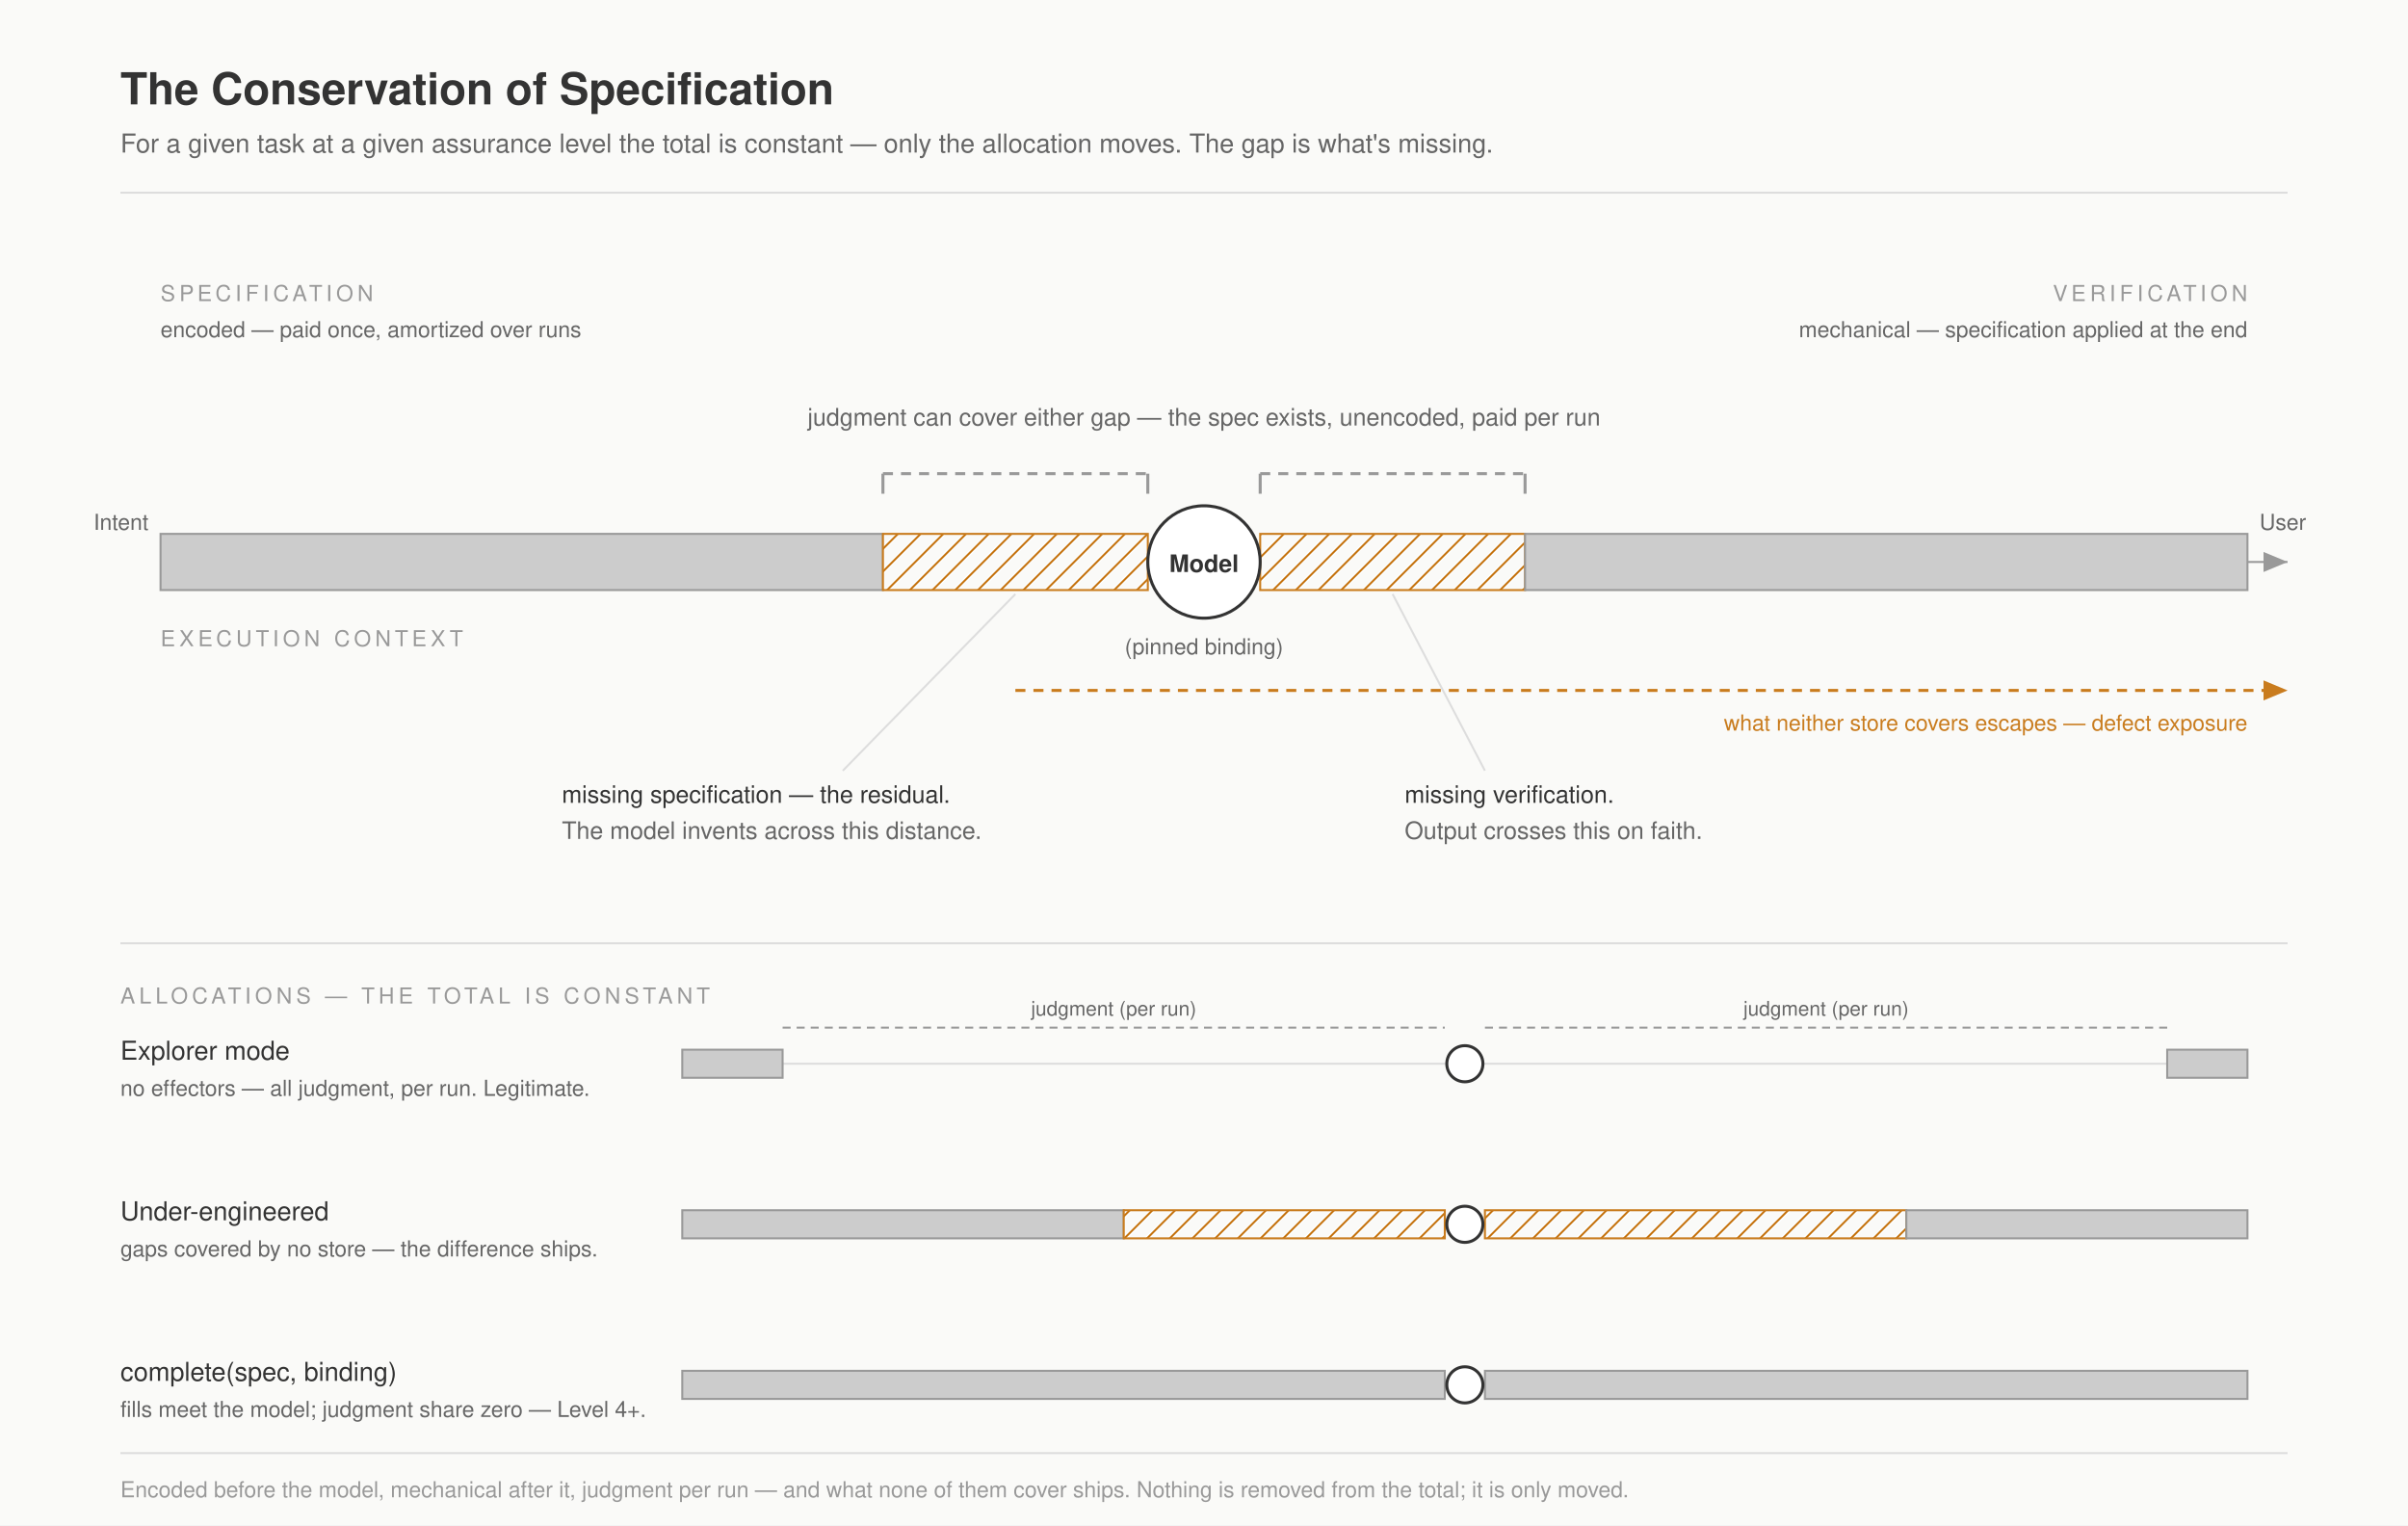
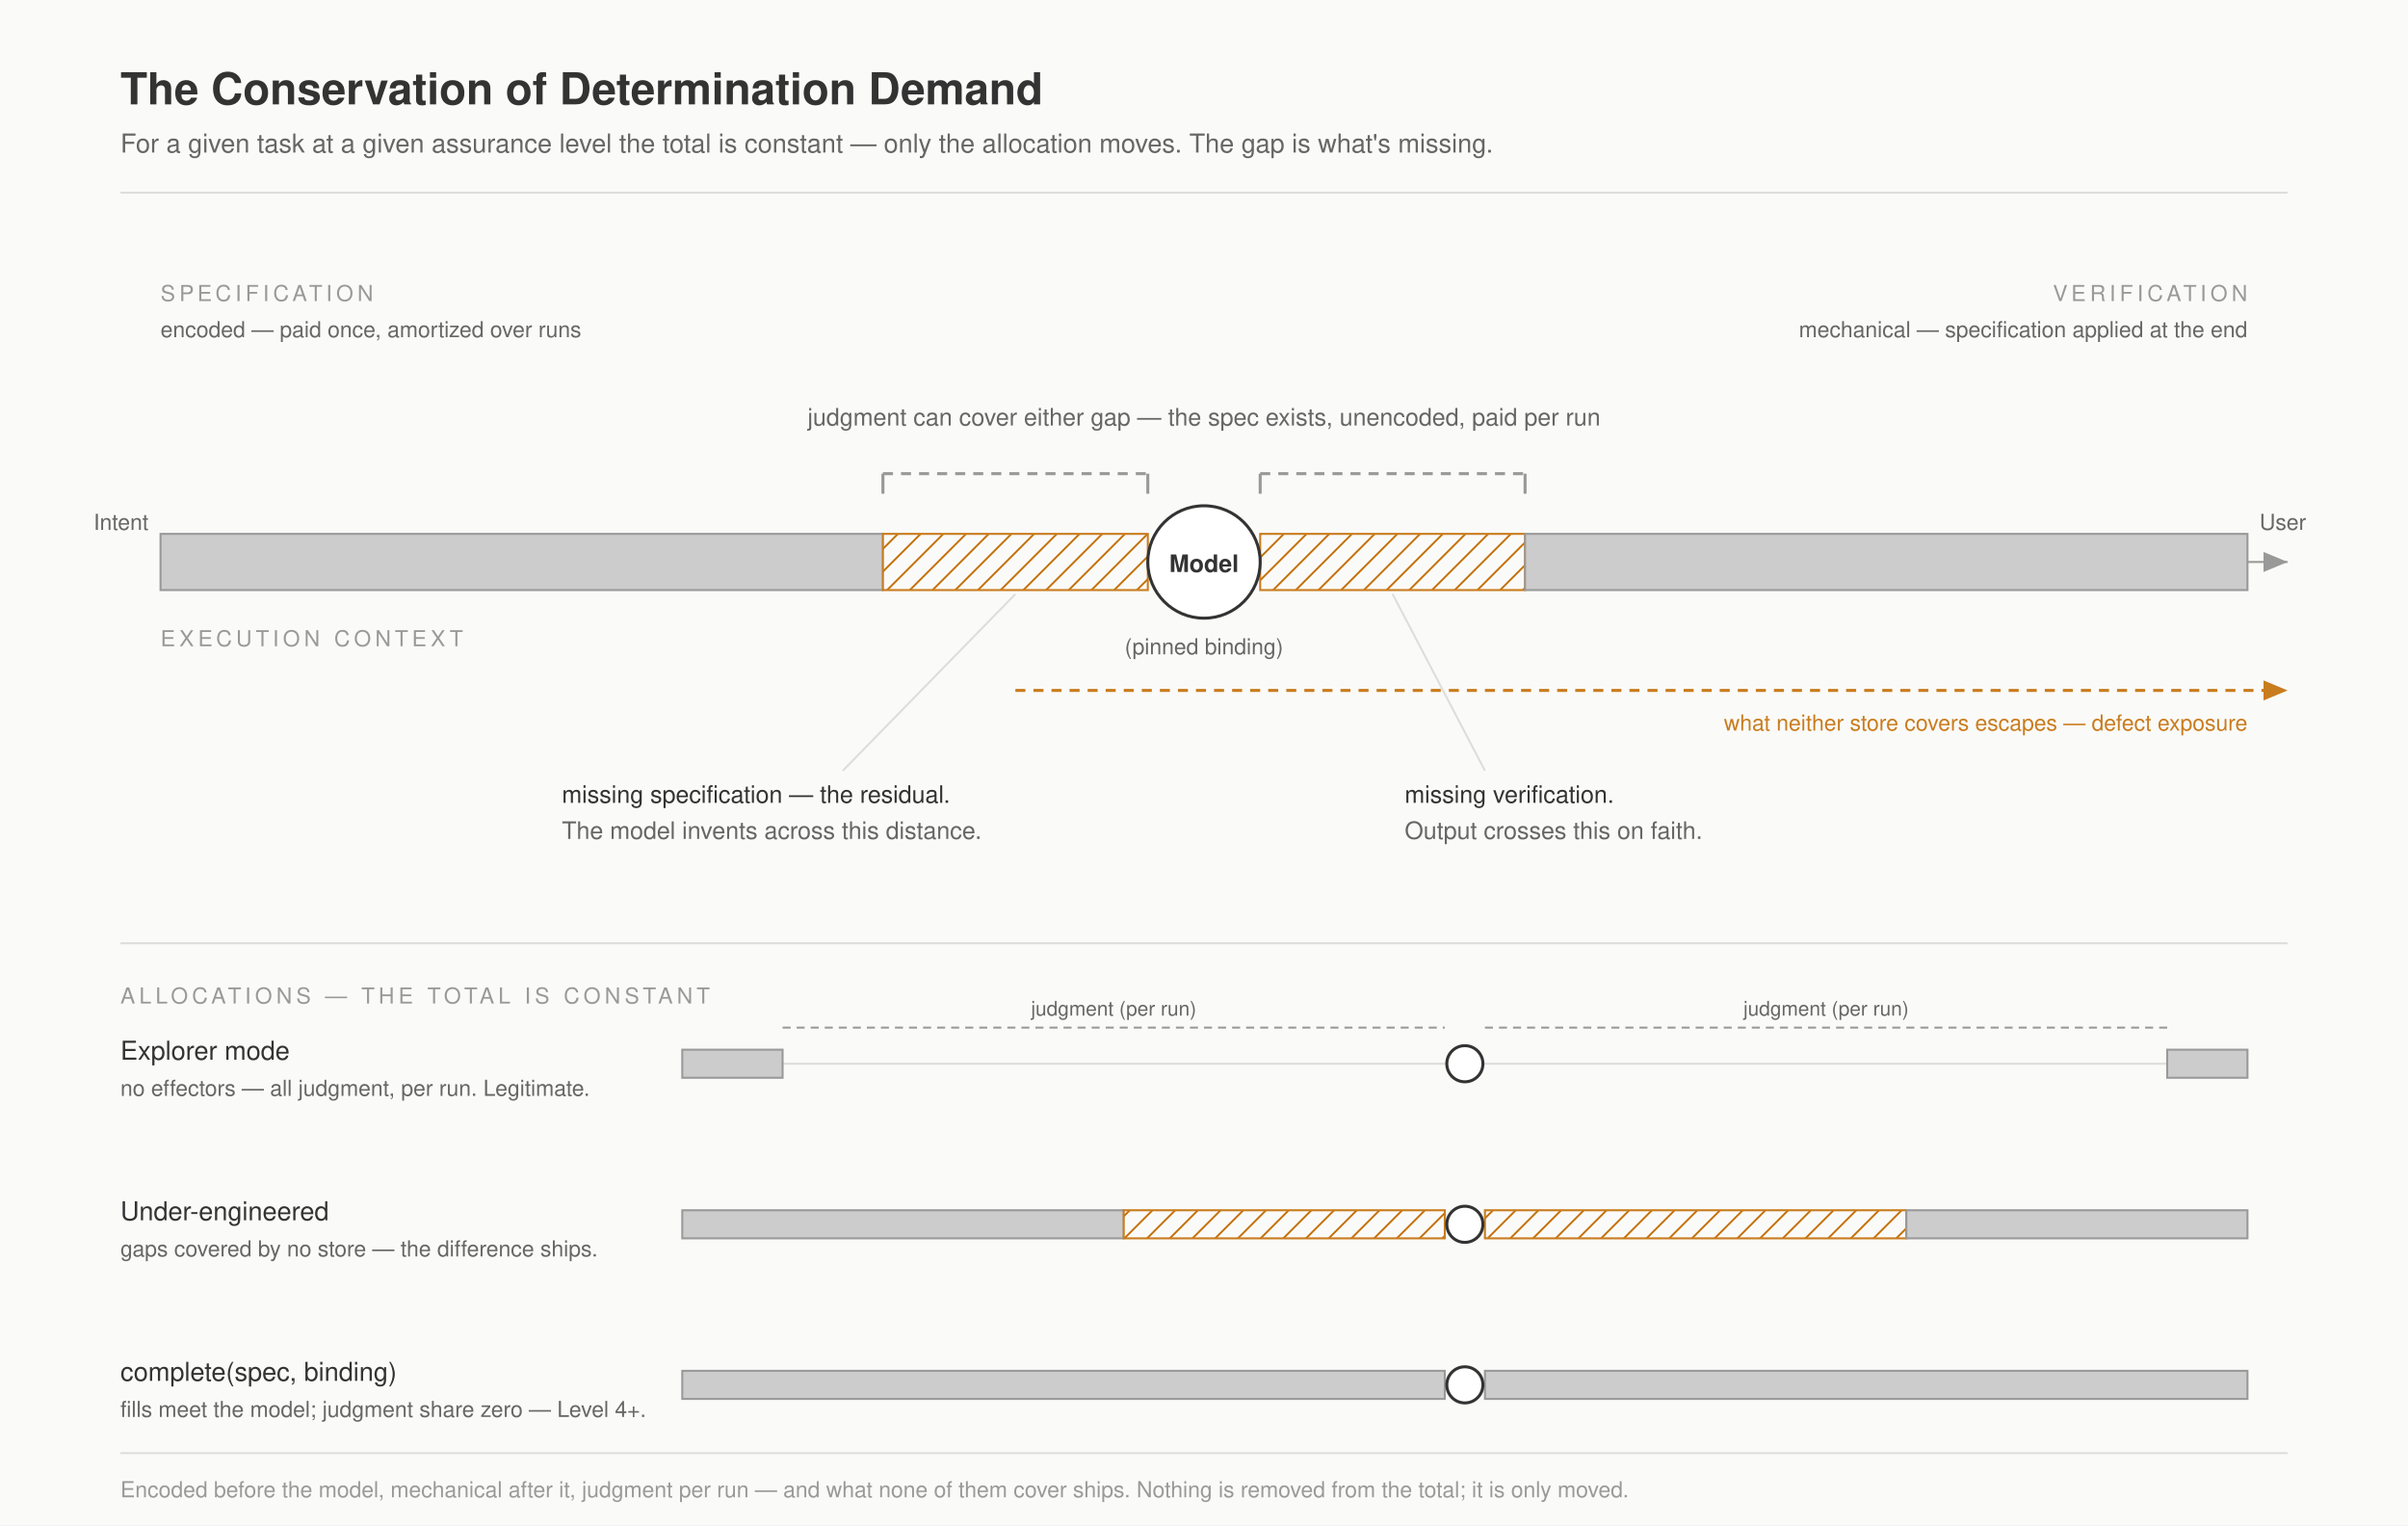
<svg xmlns="http://www.w3.org/2000/svg" viewBox="0 0 1200 760" font-family="Helvetica, Arial, sans-serif">
  <defs>
    <pattern id="gap" width="8" height="8" patternTransform="rotate(45)" patternUnits="userSpaceOnUse">
      <rect width="8" height="8" fill="#fafaf8" />
      <line x1="0" y1="0" x2="0" y2="8" stroke="#c97c1e" stroke-width="2" />
    </pattern>
  </defs>
  <rect width="1200" height="760" fill="#fafaf8" />
-   <text x="60" y="52" font-size="22" fill="#333" font-weight="bold">The Conservation of Specification</text>
+   <text x="60" y="52" font-size="22" fill="#333" font-weight="bold">The Conservation of Determination Demand</text>
  <text x="60" y="76" font-size="13" fill="#666">For a given task at a given assurance level the total is constant — only the allocation moves. The gap is what's missing.</text>
  <line x1="60" y1="96" x2="1140" y2="96" stroke="#ddd" stroke-width="1" />
  <text x="80" y="150" font-size="11" fill="#999" letter-spacing="2">SPECIFICATION</text>
  <text x="80" y="168" font-size="11" fill="#666">encoded — paid once, amortized over runs</text>
  <text x="1120" y="150" font-size="11" fill="#999" letter-spacing="2" text-anchor="end">VERIFICATION</text>
  <text x="1120" y="168" font-size="11" fill="#666" text-anchor="end">mechanical — specification applied at the end</text>
  <text x="600" y="212" font-size="12" fill="#666" text-anchor="middle">judgment can cover either gap — the spec exists, unencoded, paid per run</text>
  <line x1="440" y1="236" x2="572" y2="236" stroke="#999" stroke-width="1.5" stroke-dasharray="5,4" />
  <line x1="440" y1="236" x2="440" y2="246" stroke="#999" stroke-width="1.5" />
  <line x1="572" y1="236" x2="572" y2="246" stroke="#999" stroke-width="1.5" />
  <line x1="628" y1="236" x2="760" y2="236" stroke="#999" stroke-width="1.5" stroke-dasharray="5,4" />
  <line x1="628" y1="236" x2="628" y2="246" stroke="#999" stroke-width="1.5" />
  <line x1="760" y1="236" x2="760" y2="246" stroke="#999" stroke-width="1.5" />
  <line x1="80" y1="280" x2="1140" y2="280" stroke="#999" stroke-width="1" />
  <polygon points="1140,280 1128,275 1128,285" fill="#999" />
  <text x="80" y="322" font-size="11" fill="#999" letter-spacing="2">EXECUTION CONTEXT</text>
  <text x="74" y="264" font-size="11" fill="#666" text-anchor="end">Intent</text>
  <text x="1126" y="264" font-size="11" fill="#666">User</text>
  <rect x="80" y="266" width="360" height="28" fill="#ccc" stroke="#999" stroke-width="1" />
  <rect x="440" y="266" width="132" height="28" fill="url(#gap)" stroke="#c97c1e" stroke-width="1" />
  <rect x="628" y="266" width="132" height="28" fill="url(#gap)" stroke="#c97c1e" stroke-width="1" />
  <rect x="760" y="266" width="360" height="28" fill="#ccc" stroke="#999" stroke-width="1" />
  <circle cx="600" cy="280" r="28" fill="#ffffff" stroke="#333" stroke-width="1.5" />
  <text x="600" y="285" font-size="12" fill="#333" font-weight="bold" text-anchor="middle">Model</text>
  <text x="600" y="326" font-size="11" fill="#666" text-anchor="middle">(pinned binding)</text>
  <line x1="506" y1="344" x2="1128" y2="344" stroke="#c97c1e" stroke-width="1.5" stroke-dasharray="5,4" />
  <polygon points="1140,344 1128,339 1128,349" fill="#c97c1e" />
  <text x="1120" y="364" font-size="11" fill="#c97c1e" text-anchor="end">what neither store covers escapes — defect exposure</text>
  <line x1="506" y1="296" x2="420" y2="384" stroke="#ddd" stroke-width="1" />
  <text x="280" y="400" font-size="12" fill="#333">missing specification — the residual.</text>
  <text x="280" y="418" font-size="12" fill="#666">The model invents across this distance.</text>
  <line x1="694" y1="296" x2="740" y2="384" stroke="#ddd" stroke-width="1" />
  <text x="700" y="400" font-size="12" fill="#333">missing verification.</text>
  <text x="700" y="418" font-size="12" fill="#666">Output crosses this on faith.</text>
  <line x1="60" y1="470" x2="1140" y2="470" stroke="#ddd" stroke-width="1" />
  <text x="60" y="500" font-size="11" fill="#999" letter-spacing="2">ALLOCATIONS — THE TOTAL IS CONSTANT</text>
  <text x="60" y="528" font-size="13" fill="#333">Explorer mode</text>
  <text x="60" y="546" font-size="11" fill="#666">no effectors — all judgment, per run. Legitimate.</text>
  <line x1="340" y1="530" x2="1120" y2="530" stroke="#ddd" stroke-width="1" />
  <rect x="340" y="523" width="50" height="14" fill="#ccc" stroke="#999" stroke-width="1" />
  <line x1="390" y1="512" x2="720" y2="512" stroke="#999" stroke-width="1" stroke-dasharray="4,3" />
  <text x="555" y="506" font-size="10" fill="#666" text-anchor="middle">judgment (per run)</text>
  <rect x="1080" y="523" width="40" height="14" fill="#ccc" stroke="#999" stroke-width="1" />
  <line x1="740" y1="512" x2="1080" y2="512" stroke="#999" stroke-width="1" stroke-dasharray="4,3" />
  <text x="910" y="506" font-size="10" fill="#666" text-anchor="middle">judgment (per run)</text>
  <circle cx="730" cy="530" r="9" fill="#fff" stroke="#333" stroke-width="1.5" />
  <text x="60" y="608" font-size="13" fill="#333">Under-engineered</text>
  <text x="60" y="626" font-size="11" fill="#666">gaps covered by no store — the difference ships.</text>
  <line x1="340" y1="610" x2="1120" y2="610" stroke="#ddd" stroke-width="1" />
  <rect x="340" y="603" width="220" height="14" fill="#ccc" stroke="#999" stroke-width="1" />
  <rect x="560" y="603" width="160" height="14" fill="url(#gap)" stroke="#c97c1e" stroke-width="1" />
  <rect x="740" y="603" width="210" height="14" fill="url(#gap)" stroke="#c97c1e" stroke-width="1" />
  <rect x="950" y="603" width="170" height="14" fill="#ccc" stroke="#999" stroke-width="1" />
  <circle cx="730" cy="610" r="9" fill="#fff" stroke="#333" stroke-width="1.5" />
  <text x="60" y="688" font-size="13" fill="#333">complete(spec, binding)</text>
  <text x="60" y="706" font-size="11" fill="#666">fills meet the model; judgment share zero — Level 4+.</text>
  <line x1="340" y1="690" x2="1120" y2="690" stroke="#ddd" stroke-width="1" />
  <rect x="340" y="683" width="380" height="14" fill="#ccc" stroke="#999" stroke-width="1" />
  <rect x="740" y="683" width="380" height="14" fill="#ccc" stroke="#999" stroke-width="1" />
  <circle cx="730" cy="690" r="9" fill="#fff" stroke="#333" stroke-width="1.5" />
  <line x1="60" y1="724" x2="1140" y2="724" stroke="#ddd" stroke-width="1" />
  <text x="60" y="746" font-size="11" fill="#999">Encoded before the model, mechanical after it, judgment per run — and what none of them cover ships. Nothing is removed from the total; it is only moved.</text>
</svg>
